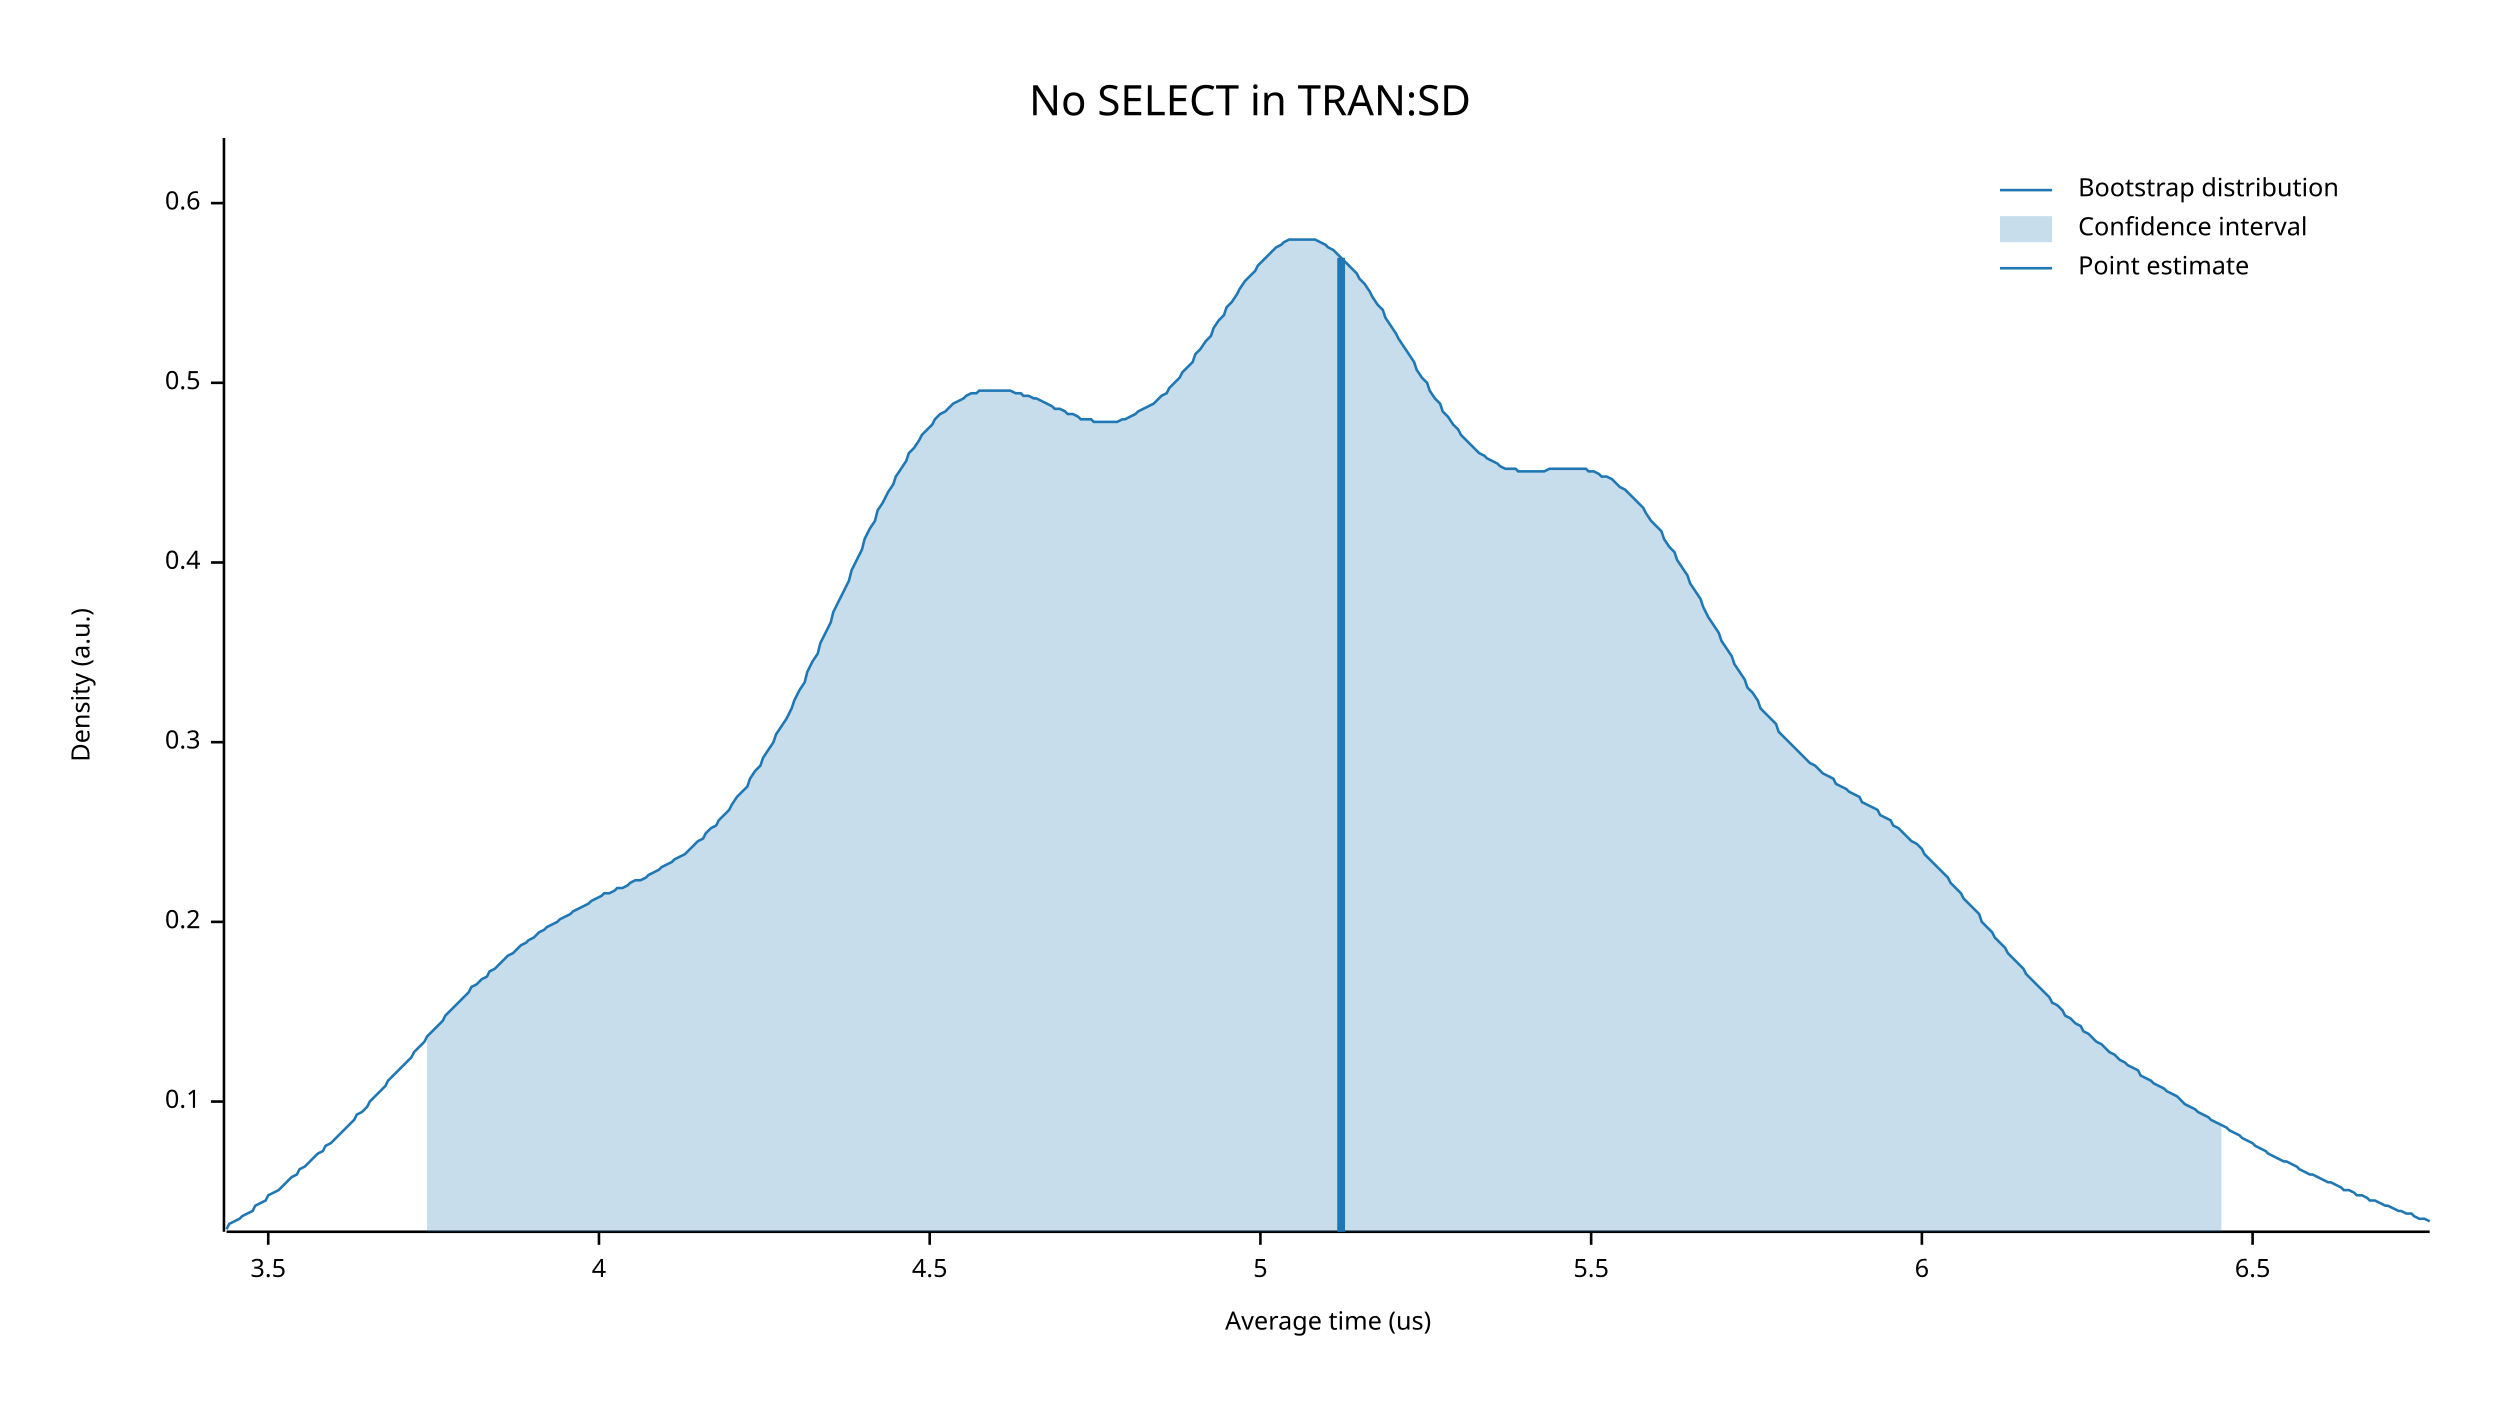
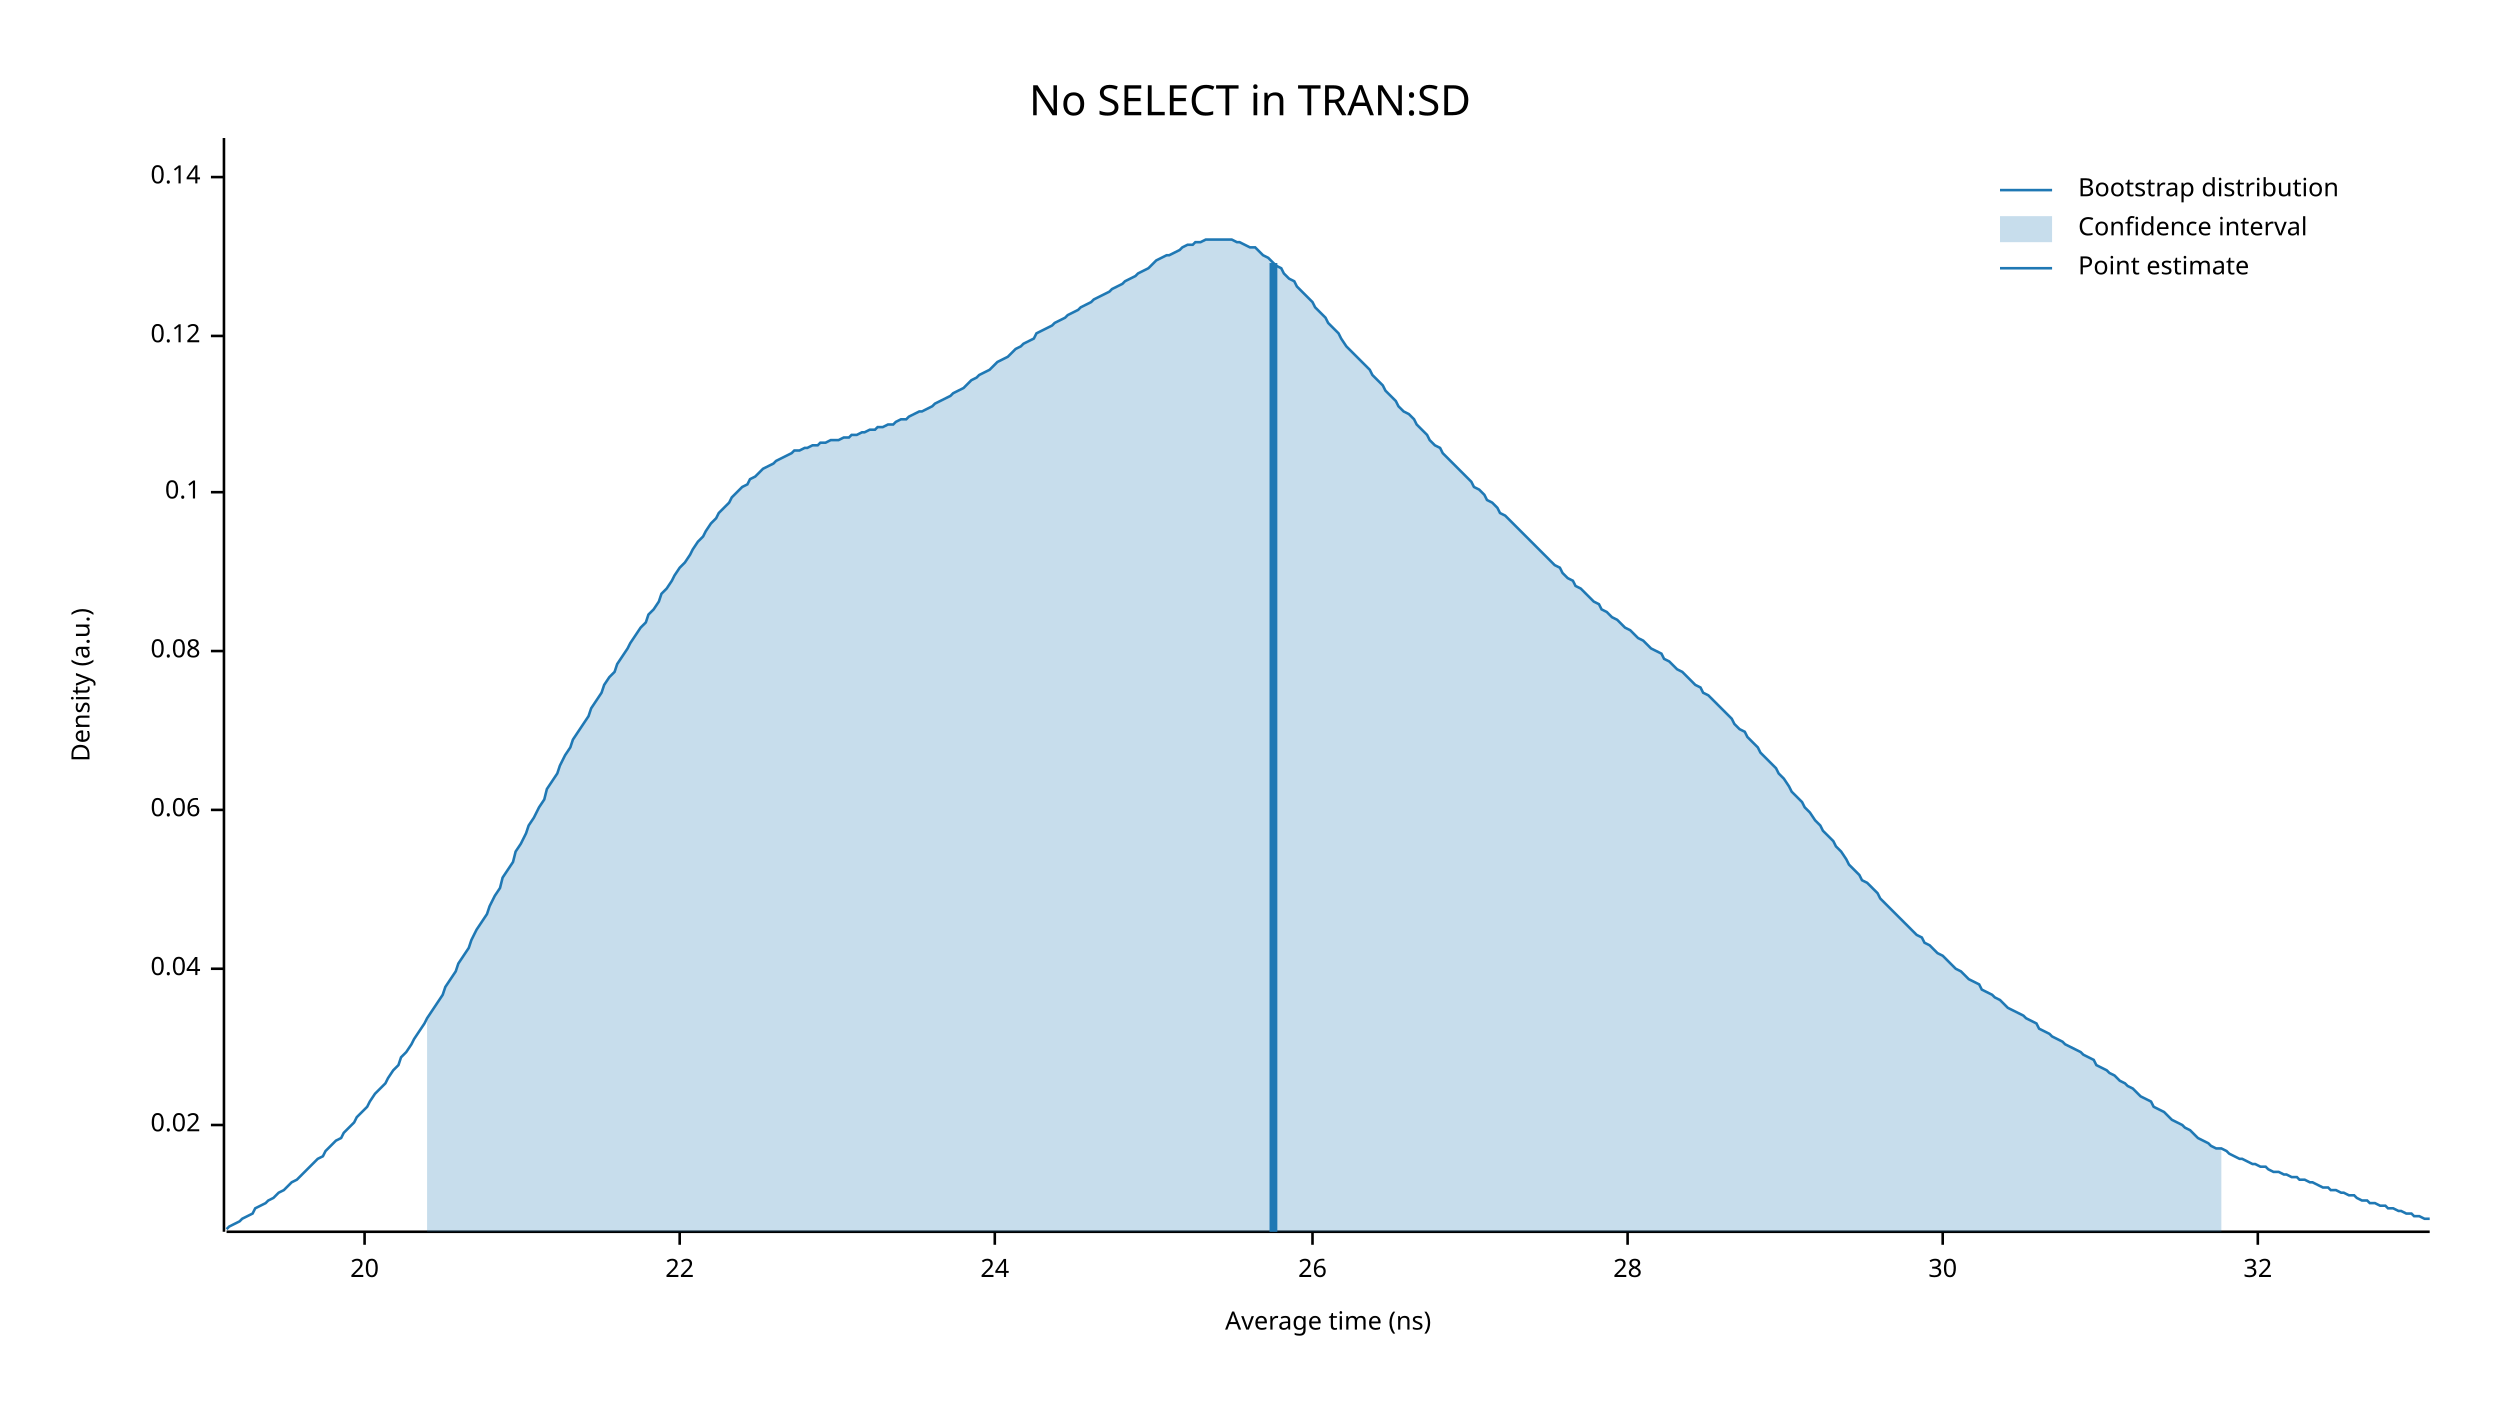
<svg xmlns="http://www.w3.org/2000/svg" width="960" height="540" viewBox="0 0 960 540">
  <text x="480" y="32" dy="0.76em" text-anchor="middle" font-family="sans-serif" font-size="16.129" opacity="1" fill="#000000">
No SELECT in TRAN:SD
</text>
  <text x="27" y="263" dy="0.76em" text-anchor="middle" font-family="sans-serif" font-size="9.677" opacity="1" fill="#000000" transform="rotate(270, 27, 263)">
Density (a.u.)
</text>
  <text x="510" y="513" dy="-0.5ex" text-anchor="middle" font-family="sans-serif" font-size="9.677" opacity="1" fill="#000000">
- Average time (us)
+ Average time (ns)
</text>
  <polyline fill="none" opacity="1" stroke="#000000" stroke-width="1" points="86,53 86,473 " />
-   <text x="77" y="423" dy="0.5ex" text-anchor="end" font-family="sans-serif" font-size="9.677" opacity="1" fill="#000000">
+   <text x="77" y="432" dy="0.5ex" text-anchor="end" font-family="sans-serif" font-size="9.677" opacity="1" fill="#000000">
+ 0.02
+ </text>
+   <polyline fill="none" opacity="1" stroke="#000000" stroke-width="1" points="81,432 86,432 " />
+   <text x="77" y="372" dy="0.5ex" text-anchor="end" font-family="sans-serif" font-size="9.677" opacity="1" fill="#000000">
+ 0.04
+ </text>
+   <polyline fill="none" opacity="1" stroke="#000000" stroke-width="1" points="81,372 86,372 " />
+   <text x="77" y="311" dy="0.5ex" text-anchor="end" font-family="sans-serif" font-size="9.677" opacity="1" fill="#000000">
+ 0.06
+ </text>
+   <polyline fill="none" opacity="1" stroke="#000000" stroke-width="1" points="81,311 86,311 " />
+   <text x="77" y="250" dy="0.5ex" text-anchor="end" font-family="sans-serif" font-size="9.677" opacity="1" fill="#000000">
+ 0.08
+ </text>
+   <polyline fill="none" opacity="1" stroke="#000000" stroke-width="1" points="81,250 86,250 " />
+   <text x="77" y="189" dy="0.5ex" text-anchor="end" font-family="sans-serif" font-size="9.677" opacity="1" fill="#000000">
0.1
</text>
-   <polyline fill="none" opacity="1" stroke="#000000" stroke-width="1" points="81,423 86,423 " />
-   <text x="77" y="354" dy="0.5ex" text-anchor="end" font-family="sans-serif" font-size="9.677" opacity="1" fill="#000000">
- 0.2
+   <polyline fill="none" opacity="1" stroke="#000000" stroke-width="1" points="81,189 86,189 " />
+   <text x="77" y="129" dy="0.5ex" text-anchor="end" font-family="sans-serif" font-size="9.677" opacity="1" fill="#000000">
+ 0.12
</text>
-   <polyline fill="none" opacity="1" stroke="#000000" stroke-width="1" points="81,354 86,354 " />
-   <text x="77" y="285" dy="0.5ex" text-anchor="end" font-family="sans-serif" font-size="9.677" opacity="1" fill="#000000">
- 0.3
+   <polyline fill="none" opacity="1" stroke="#000000" stroke-width="1" points="81,129 86,129 " />
+   <text x="77" y="68" dy="0.5ex" text-anchor="end" font-family="sans-serif" font-size="9.677" opacity="1" fill="#000000">
+ 0.14
</text>
-   <polyline fill="none" opacity="1" stroke="#000000" stroke-width="1" points="81,285 86,285 " />
-   <text x="77" y="216" dy="0.5ex" text-anchor="end" font-family="sans-serif" font-size="9.677" opacity="1" fill="#000000">
- 0.4
+   <polyline fill="none" opacity="1" stroke="#000000" stroke-width="1" points="81,68 86,68 " />
+   <polyline fill="none" opacity="1" stroke="#000000" stroke-width="1" points="87,473 933,473 " />
+   <text x="140" y="483" dy="0.76em" text-anchor="middle" font-family="sans-serif" font-size="9.677" opacity="1" fill="#000000">
+ 20
</text>
-   <polyline fill="none" opacity="1" stroke="#000000" stroke-width="1" points="81,216 86,216 " />
-   <text x="77" y="147" dy="0.5ex" text-anchor="end" font-family="sans-serif" font-size="9.677" opacity="1" fill="#000000">
- 0.5
+   <polyline fill="none" opacity="1" stroke="#000000" stroke-width="1" points="140,473 140,478 " />
+   <text x="261" y="483" dy="0.76em" text-anchor="middle" font-family="sans-serif" font-size="9.677" opacity="1" fill="#000000">
+ 22
</text>
-   <polyline fill="none" opacity="1" stroke="#000000" stroke-width="1" points="81,147 86,147 " />
-   <text x="77" y="78" dy="0.5ex" text-anchor="end" font-family="sans-serif" font-size="9.677" opacity="1" fill="#000000">
- 0.6
+   <polyline fill="none" opacity="1" stroke="#000000" stroke-width="1" points="261,473 261,478 " />
+   <text x="382" y="483" dy="0.76em" text-anchor="middle" font-family="sans-serif" font-size="9.677" opacity="1" fill="#000000">
+ 24
</text>
-   <polyline fill="none" opacity="1" stroke="#000000" stroke-width="1" points="81,78 86,78 " />
-   <polyline fill="none" opacity="1" stroke="#000000" stroke-width="1" points="87,473 933,473 " />
-   <text x="103" y="483" dy="0.76em" text-anchor="middle" font-family="sans-serif" font-size="9.677" opacity="1" fill="#000000">
- 3.5
+   <polyline fill="none" opacity="1" stroke="#000000" stroke-width="1" points="382,473 382,478 " />
+   <text x="504" y="483" dy="0.76em" text-anchor="middle" font-family="sans-serif" font-size="9.677" opacity="1" fill="#000000">
+ 26
</text>
-   <polyline fill="none" opacity="1" stroke="#000000" stroke-width="1" points="103,473 103,478 " />
-   <text x="230" y="483" dy="0.76em" text-anchor="middle" font-family="sans-serif" font-size="9.677" opacity="1" fill="#000000">
- 4
+   <polyline fill="none" opacity="1" stroke="#000000" stroke-width="1" points="504,473 504,478 " />
+   <text x="625" y="483" dy="0.76em" text-anchor="middle" font-family="sans-serif" font-size="9.677" opacity="1" fill="#000000">
+ 28
</text>
-   <polyline fill="none" opacity="1" stroke="#000000" stroke-width="1" points="230,473 230,478 " />
-   <text x="357" y="483" dy="0.76em" text-anchor="middle" font-family="sans-serif" font-size="9.677" opacity="1" fill="#000000">
- 4.5
+   <polyline fill="none" opacity="1" stroke="#000000" stroke-width="1" points="625,473 625,478 " />
+   <text x="746" y="483" dy="0.76em" text-anchor="middle" font-family="sans-serif" font-size="9.677" opacity="1" fill="#000000">
+ 30
</text>
-   <polyline fill="none" opacity="1" stroke="#000000" stroke-width="1" points="357,473 357,478 " />
-   <text x="484" y="483" dy="0.76em" text-anchor="middle" font-family="sans-serif" font-size="9.677" opacity="1" fill="#000000">
- 5
+   <polyline fill="none" opacity="1" stroke="#000000" stroke-width="1" points="746,473 746,478 " />
+   <text x="867" y="483" dy="0.76em" text-anchor="middle" font-family="sans-serif" font-size="9.677" opacity="1" fill="#000000">
+ 32
</text>
-   <polyline fill="none" opacity="1" stroke="#000000" stroke-width="1" points="484,473 484,478 " />
-   <text x="611" y="483" dy="0.76em" text-anchor="middle" font-family="sans-serif" font-size="9.677" opacity="1" fill="#000000">
- 5.5
- </text>
-   <polyline fill="none" opacity="1" stroke="#000000" stroke-width="1" points="611,473 611,478 " />
-   <text x="738" y="483" dy="0.76em" text-anchor="middle" font-family="sans-serif" font-size="9.677" opacity="1" fill="#000000">
- 6
- </text>
-   <polyline fill="none" opacity="1" stroke="#000000" stroke-width="1" points="738,473 738,478 " />
-   <text x="865" y="483" dy="0.76em" text-anchor="middle" font-family="sans-serif" font-size="9.677" opacity="1" fill="#000000">
- 6.5
- </text>
-   <polyline fill="none" opacity="1" stroke="#000000" stroke-width="1" points="865,473 865,478 " />
-   <polyline fill="none" opacity="1" stroke="#1F78B4" stroke-width="1" points="87,472 88,470 90,469 92,468 93,467 95,466 97,465 98,463 100,462 102,461 103,459 105,458 107,457 109,455 110,454 112,452 114,451 115,449 117,448 119,446 120,445 122,443 124,442 125,440 127,439 129,437 131,435 132,434 134,432 136,430 137,428 139,427 141,425 142,423 144,421 146,419 148,417 149,415 151,413 153,411 154,410 156,408 158,406 159,404 161,402 163,400 164,398 166,396 168,394 170,392 171,390 173,388 175,386 176,385 178,383 180,381 181,379 183,378 185,376 187,375 188,373 190,372 192,370 193,369 195,367 197,366 198,365 200,363 202,362 203,361 205,360 207,358 209,357 210,356 212,355 214,354 215,353 217,352 219,351 220,350 222,349 224,348 226,347 227,346 229,345 231,344 232,343 234,343 236,342 237,341 239,341 241,340 242,339 244,338 246,338 248,337 249,336 251,335 253,334 254,333 256,332 258,331 259,330 261,329 263,328 265,326 266,325 268,323 270,322 271,320 273,318 275,317 276,315 278,313 280,311 281,309 283,306 285,304 287,302 288,299 290,296 292,294 293,291 295,288 297,285 298,282 300,279 302,276 304,272 305,269 307,265 309,262 310,258 312,254 314,251 315,247 317,243 319,239 320,235 322,231 324,227 326,223 327,219 329,215 331,211 332,207 334,203 336,200 337,196 339,193 341,189 343,186 344,183 346,180 348,177 349,174 351,172 353,169 354,167 356,165 358,163 359,161 361,159 363,158 365,156 366,155 368,154 370,153 371,152 373,151 375,151 376,150 378,150 380,150 381,150 383,150 385,150 387,150 388,150 390,151 392,151 393,152 395,152 397,153 398,153 400,154 402,155 404,156 405,157 407,157 409,158 410,159 412,159 414,160 415,161 417,161 419,161 420,162 422,162 424,162 426,162 427,162 429,162 431,161 432,161 434,160 436,159 437,158 439,157 441,156 443,155 444,154 446,152 448,151 449,149 451,147 453,145 454,143 456,141 458,139 459,136 461,134 463,131 465,129 466,126 468,123 470,121 471,118 473,116 475,113 476,111 478,108 480,106 482,104 483,102 485,100 487,98 488,97 490,95 492,94 493,93 495,92 497,92 498,92 500,92 502,92 504,92 505,92 507,93 509,94 510,95 512,96 514,98 515,99 517,101 519,103 521,105 522,107 524,109 526,112 527,114 529,117 531,119 532,122 534,125 536,128 537,130 539,133 541,136 543,139 544,142 546,145 548,147 549,150 551,153 553,155 554,158 556,160 558,163 560,165 561,167 563,169 565,171 566,172 568,174 570,175 571,176 573,177 575,178 576,179 578,180 580,180 582,180 583,181 585,181 587,181 588,181 590,181 592,181 593,181 595,180 597,180 599,180 600,180 602,180 604,180 605,180 607,180 609,180 610,181 612,181 614,182 615,183 617,183 619,184 621,186 622,187 624,188 626,190 627,191 629,193 631,195 632,197 634,200 636,202 638,204 639,207 641,210 643,212 644,215 646,218 648,221 649,224 651,227 653,230 654,233 656,237 658,240 660,243 661,246 663,249 665,252 666,255 668,258 670,261 671,264 673,266 675,269 676,272 678,274 680,276 682,278 683,281 685,283 687,285 688,286 690,288 692,290 693,291 695,293 697,294 699,296 700,297 702,298 704,299 705,301 707,302 709,303 710,304 712,305 714,306 715,308 717,309 719,310 721,311 722,313 724,314 726,315 727,317 729,318 731,320 732,321 734,323 736,324 738,326 739,328 741,330 743,332 744,333 746,335 748,337 749,339 751,341 753,343 754,345 756,347 758,349 760,351 761,354 763,356 765,358 766,360 768,362 770,364 771,366 773,368 775,370 777,372 778,374 780,376 782,378 783,379 785,381 787,383 788,385 790,386 792,388 793,390 795,391 797,393 799,394 800,396 802,397 804,399 805,400 807,401 809,403 810,404 812,405 814,407 816,408 817,409 819,410 821,411 822,413 824,414 826,415 827,416 829,417 831,418 832,419 834,420 836,421 838,423 839,424 841,425 843,426 844,427 846,428 848,429 849,430 851,431 853,432 855,433 856,434 858,435 860,436 861,437 863,438 865,439 866,440 868,441 870,442 871,443 873,444 875,445 877,446 878,446 880,447 882,448 883,449 885,450 887,451 888,451 890,452 892,453 894,454 895,454 897,455 899,456 900,457 902,457 904,458 905,459 907,459 909,460 910,461 912,461 914,462 916,463 917,463 919,464 921,465 922,465 924,466 926,466 927,467 929,468 931,468 933,469 " />
-   <polygon opacity="0.25" fill="#1F78B4" points="164,398 166,396 168,394 170,392 171,390 173,388 175,386 176,385 178,383 180,381 181,379 183,378 185,376 187,375 188,373 190,372 192,370 193,369 195,367 197,366 198,365 200,363 202,362 203,361 205,360 207,358 209,357 210,356 212,355 214,354 215,353 217,352 219,351 220,350 222,349 224,348 226,347 227,346 229,345 231,344 232,343 234,343 236,342 237,341 239,341 241,340 242,339 244,338 246,338 248,337 249,336 251,335 253,334 254,333 256,332 258,331 259,330 261,329 263,328 265,326 266,325 268,323 270,322 271,320 273,318 275,317 276,315 278,313 280,311 281,309 283,306 285,304 287,302 288,299 290,296 292,294 293,291 295,288 297,285 298,282 300,279 302,276 304,272 305,269 307,265 309,262 310,258 312,254 314,251 315,247 317,243 319,239 320,235 322,231 324,227 326,223 327,219 329,215 331,211 332,207 334,203 336,200 337,196 339,193 341,189 343,186 344,183 346,180 348,177 349,174 351,172 353,169 354,167 356,165 358,163 359,161 361,159 363,158 365,156 366,155 368,154 370,153 371,152 373,151 375,151 376,150 378,150 380,150 381,150 383,150 385,150 387,150 388,150 390,151 392,151 393,152 395,152 397,153 398,153 400,154 402,155 404,156 405,157 407,157 409,158 410,159 412,159 414,160 415,161 417,161 419,161 420,162 422,162 424,162 426,162 427,162 429,162 431,161 432,161 434,160 436,159 437,158 439,157 441,156 443,155 444,154 446,152 448,151 449,149 451,147 453,145 454,143 456,141 458,139 459,136 461,134 463,131 465,129 466,126 468,123 470,121 471,118 473,116 475,113 476,111 478,108 480,106 482,104 483,102 485,100 487,98 488,97 490,95 492,94 493,93 495,92 497,92 498,92 500,92 502,92 504,92 505,92 507,93 509,94 510,95 512,96 514,98 515,99 517,101 519,103 521,105 522,107 524,109 526,112 527,114 529,117 531,119 532,122 534,125 536,128 537,130 539,133 541,136 543,139 544,142 546,145 548,147 549,150 551,153 553,155 554,158 556,160 558,163 560,165 561,167 563,169 565,171 566,172 568,174 570,175 571,176 573,177 575,178 576,179 578,180 580,180 582,180 583,181 585,181 587,181 588,181 590,181 592,181 593,181 595,180 597,180 599,180 600,180 602,180 604,180 605,180 607,180 609,180 610,181 612,181 614,182 615,183 617,183 619,184 621,186 622,187 624,188 626,190 627,191 629,193 631,195 632,197 634,200 636,202 638,204 639,207 641,210 643,212 644,215 646,218 648,221 649,224 651,227 653,230 654,233 656,237 658,240 660,243 661,246 663,249 665,252 666,255 668,258 670,261 671,264 673,266 675,269 676,272 678,274 680,276 682,278 683,281 685,283 687,285 688,286 690,288 692,290 693,291 695,293 697,294 699,296 700,297 702,298 704,299 705,301 707,302 709,303 710,304 712,305 714,306 715,308 717,309 719,310 721,311 722,313 724,314 726,315 727,317 729,318 731,320 732,321 734,323 736,324 738,326 739,328 741,330 743,332 744,333 746,335 748,337 749,339 751,341 753,343 754,345 756,347 758,349 760,351 761,354 763,356 765,358 766,360 768,362 770,364 771,366 773,368 775,370 777,372 778,374 780,376 782,378 783,379 785,381 787,383 788,385 790,386 792,388 793,390 795,391 797,393 799,394 800,396 802,397 804,399 805,400 807,401 809,403 810,404 812,405 814,407 816,408 817,409 819,410 821,411 822,413 824,414 826,415 827,416 829,417 831,418 832,419 834,420 836,421 838,423 839,424 841,425 843,426 844,427 846,428 848,429 849,430 851,431 853,432 853,473 164,473 " />
-   <polyline fill="none" opacity="1" stroke="#1F78B4" stroke-width="3" points="515,473 515,99 " />
+   <polyline fill="none" opacity="1" stroke="#000000" stroke-width="1" points="867,473 867,478 " />
+   <polyline fill="none" opacity="1" stroke="#1F78B4" stroke-width="1" points="87,472 88,471 90,470 92,469 93,468 95,467 97,466 98,464 100,463 102,462 103,461 105,460 107,458 109,457 110,456 112,454 114,453 115,452 117,450 119,448 120,447 122,445 124,444 125,442 127,440 129,438 131,437 132,435 134,433 136,431 137,429 139,427 141,425 142,423 144,420 146,418 148,416 149,414 151,411 153,409 154,406 156,404 158,401 159,399 161,396 163,393 164,391 166,388 168,385 170,382 171,379 173,376 175,373 176,370 178,367 180,364 181,361 183,357 185,354 187,351 188,348 190,344 192,341 193,337 195,334 197,331 198,327 200,324 202,320 203,317 205,314 207,310 209,307 210,303 212,300 214,297 215,294 217,290 219,287 220,284 222,281 224,278 226,275 227,272 229,269 231,266 232,263 234,260 236,258 237,255 239,252 241,249 242,247 244,244 246,241 248,239 249,236 251,234 253,231 254,228 256,226 258,223 259,221 261,218 263,216 265,213 266,211 268,208 270,206 271,204 273,201 275,199 276,197 278,195 280,193 281,191 283,189 285,187 287,186 288,184 290,183 292,181 293,180 295,179 297,178 298,177 300,176 302,175 304,174 305,173 307,173 309,172 310,172 312,171 314,171 315,170 317,170 319,169 320,169 322,169 324,168 326,168 327,167 329,167 331,166 332,166 334,165 336,165 337,164 339,164 341,163 343,163 344,162 346,161 348,161 349,160 351,159 353,158 354,158 356,157 358,156 359,155 361,154 363,153 365,152 366,151 368,150 370,149 371,148 373,146 375,145 376,144 378,143 380,142 381,141 383,139 385,138 387,137 388,136 390,134 392,133 393,132 395,131 397,130 398,128 400,127 402,126 404,125 405,124 407,123 409,122 410,121 412,120 414,119 415,118 417,117 419,116 420,115 422,114 424,113 426,112 427,111 429,110 431,109 432,108 434,107 436,106 437,105 439,104 441,103 443,101 444,100 446,99 448,98 449,98 451,97 453,96 454,95 456,94 458,94 459,93 461,93 463,92 465,92 466,92 468,92 470,92 471,92 473,92 475,93 476,93 478,94 480,95 482,95 483,96 485,98 487,99 488,100 490,102 492,103 493,105 495,107 497,108 498,110 500,112 502,114 504,116 505,118 507,120 509,122 510,124 512,126 514,128 515,130 517,133 519,135 521,137 522,138 524,140 526,142 527,144 529,146 531,148 532,150 534,152 536,154 537,156 539,158 541,159 543,161 544,163 546,165 548,167 549,169 551,171 553,172 554,174 556,176 558,178 560,180 561,181 563,183 565,185 566,187 568,188 570,190 571,192 573,193 575,195 576,197 578,198 580,200 582,202 583,203 585,205 587,207 588,208 590,210 592,212 593,213 595,215 597,217 599,218 600,220 602,222 604,223 605,225 607,226 609,228 610,229 612,231 614,232 615,234 617,235 619,237 621,238 622,239 624,241 626,242 627,243 629,245 631,246 632,247 634,249 636,250 638,251 639,253 641,254 643,256 644,257 646,258 648,260 649,261 651,263 653,264 654,266 656,267 658,269 660,271 661,272 663,274 665,276 666,278 668,280 670,281 671,283 673,285 675,287 676,289 678,291 680,293 682,295 683,297 685,299 687,302 688,304 690,306 692,308 693,310 695,312 697,315 699,317 700,319 702,321 704,323 705,325 707,327 709,330 710,332 712,334 714,336 715,338 717,339 719,341 721,343 722,345 724,347 726,349 727,350 729,352 731,354 732,355 734,357 736,359 738,360 739,362 741,363 743,365 744,366 746,367 748,369 749,370 751,372 753,373 754,374 756,376 758,377 760,378 761,380 763,381 765,382 766,383 768,384 770,386 771,387 773,388 775,389 777,390 778,391 780,392 782,393 783,395 785,396 787,397 788,398 790,399 792,400 793,401 795,402 797,403 799,404 800,405 802,406 804,407 805,409 807,410 809,411 810,412 812,413 814,415 816,416 817,417 819,418 821,420 822,421 824,422 826,423 827,425 829,426 831,427 832,428 834,430 836,431 838,432 839,433 841,434 843,436 844,437 846,438 848,439 849,440 851,441 853,441 855,442 856,443 858,444 860,445 861,445 863,446 865,447 866,447 868,448 870,448 871,449 873,450 875,450 877,451 878,451 880,452 882,452 883,453 885,453 887,454 888,454 890,455 892,456 894,456 895,457 897,457 899,458 900,458 902,459 904,459 905,460 907,461 909,461 910,462 912,462 914,463 916,463 917,464 919,464 921,465 922,465 924,466 926,466 927,467 929,467 931,468 933,468 " />
+   <polygon opacity="0.25" fill="#1F78B4" points="164,391 166,388 168,385 170,382 171,379 173,376 175,373 176,370 178,367 180,364 181,361 183,357 185,354 187,351 188,348 190,344 192,341 193,337 195,334 197,331 198,327 200,324 202,320 203,317 205,314 207,310 209,307 210,303 212,300 214,297 215,294 217,290 219,287 220,284 222,281 224,278 226,275 227,272 229,269 231,266 232,263 234,260 236,258 237,255 239,252 241,249 242,247 244,244 246,241 248,239 249,236 251,234 253,231 254,228 256,226 258,223 259,221 261,218 263,216 265,213 266,211 268,208 270,206 271,204 273,201 275,199 276,197 278,195 280,193 281,191 283,189 285,187 287,186 288,184 290,183 292,181 293,180 295,179 297,178 298,177 300,176 302,175 304,174 305,173 307,173 309,172 310,172 312,171 314,171 315,170 317,170 319,169 320,169 322,169 324,168 326,168 327,167 329,167 331,166 332,166 334,165 336,165 337,164 339,164 341,163 343,163 344,162 346,161 348,161 349,160 351,159 353,158 354,158 356,157 358,156 359,155 361,154 363,153 365,152 366,151 368,150 370,149 371,148 373,146 375,145 376,144 378,143 380,142 381,141 383,139 385,138 387,137 388,136 390,134 392,133 393,132 395,131 397,130 398,128 400,127 402,126 404,125 405,124 407,123 409,122 410,121 412,120 414,119 415,118 417,117 419,116 420,115 422,114 424,113 426,112 427,111 429,110 431,109 432,108 434,107 436,106 437,105 439,104 441,103 443,101 444,100 446,99 448,98 449,98 451,97 453,96 454,95 456,94 458,94 459,93 461,93 463,92 465,92 466,92 468,92 470,92 471,92 473,92 475,93 476,93 478,94 480,95 482,95 483,96 485,98 487,99 488,100 490,102 492,103 493,105 495,107 497,108 498,110 500,112 502,114 504,116 505,118 507,120 509,122 510,124 512,126 514,128 515,130 517,133 519,135 521,137 522,138 524,140 526,142 527,144 529,146 531,148 532,150 534,152 536,154 537,156 539,158 541,159 543,161 544,163 546,165 548,167 549,169 551,171 553,172 554,174 556,176 558,178 560,180 561,181 563,183 565,185 566,187 568,188 570,190 571,192 573,193 575,195 576,197 578,198 580,200 582,202 583,203 585,205 587,207 588,208 590,210 592,212 593,213 595,215 597,217 599,218 600,220 602,222 604,223 605,225 607,226 609,228 610,229 612,231 614,232 615,234 617,235 619,237 621,238 622,239 624,241 626,242 627,243 629,245 631,246 632,247 634,249 636,250 638,251 639,253 641,254 643,256 644,257 646,258 648,260 649,261 651,263 653,264 654,266 656,267 658,269 660,271 661,272 663,274 665,276 666,278 668,280 670,281 671,283 673,285 675,287 676,289 678,291 680,293 682,295 683,297 685,299 687,302 688,304 690,306 692,308 693,310 695,312 697,315 699,317 700,319 702,321 704,323 705,325 707,327 709,330 710,332 712,334 714,336 715,338 717,339 719,341 721,343 722,345 724,347 726,349 727,350 729,352 731,354 732,355 734,357 736,359 738,360 739,362 741,363 743,365 744,366 746,367 748,369 749,370 751,372 753,373 754,374 756,376 758,377 760,378 761,380 763,381 765,382 766,383 768,384 770,386 771,387 773,388 775,389 777,390 778,391 780,392 782,393 783,395 785,396 787,397 788,398 790,399 792,400 793,401 795,402 797,403 799,404 800,405 802,406 804,407 805,409 807,410 809,411 810,412 812,413 814,415 816,416 817,417 819,418 821,420 822,421 824,422 826,423 827,425 829,426 831,427 832,428 834,430 836,431 838,432 839,433 841,434 843,436 844,437 846,438 848,439 849,440 851,441 853,441 853,473 164,473 " />
+   <polyline fill="none" opacity="1" stroke="#1F78B4" stroke-width="3" points="489,473 489,101 " />
  <text x="798" y="68" dy="0.76em" text-anchor="start" font-family="sans-serif" font-size="9.677" opacity="1" fill="#000000">
Bootstrap distribution
</text>
  <text x="798" y="83" dy="0.76em" text-anchor="start" font-family="sans-serif" font-size="9.677" opacity="1" fill="#000000">
Confidence interval
</text>
  <text x="798" y="98" dy="0.76em" text-anchor="start" font-family="sans-serif" font-size="9.677" opacity="1" fill="#000000">
Point estimate
</text>
  <polyline fill="none" opacity="1" stroke="#1F78B4" stroke-width="1" points="768,73 788,73 " />
  <rect x="768" y="83" width="20" height="10" opacity="0.25" fill="#1F78B4" stroke="none" />
  <polyline fill="none" opacity="1" stroke="#1F78B4" stroke-width="1" points="768,103 788,103 " />
</svg>
